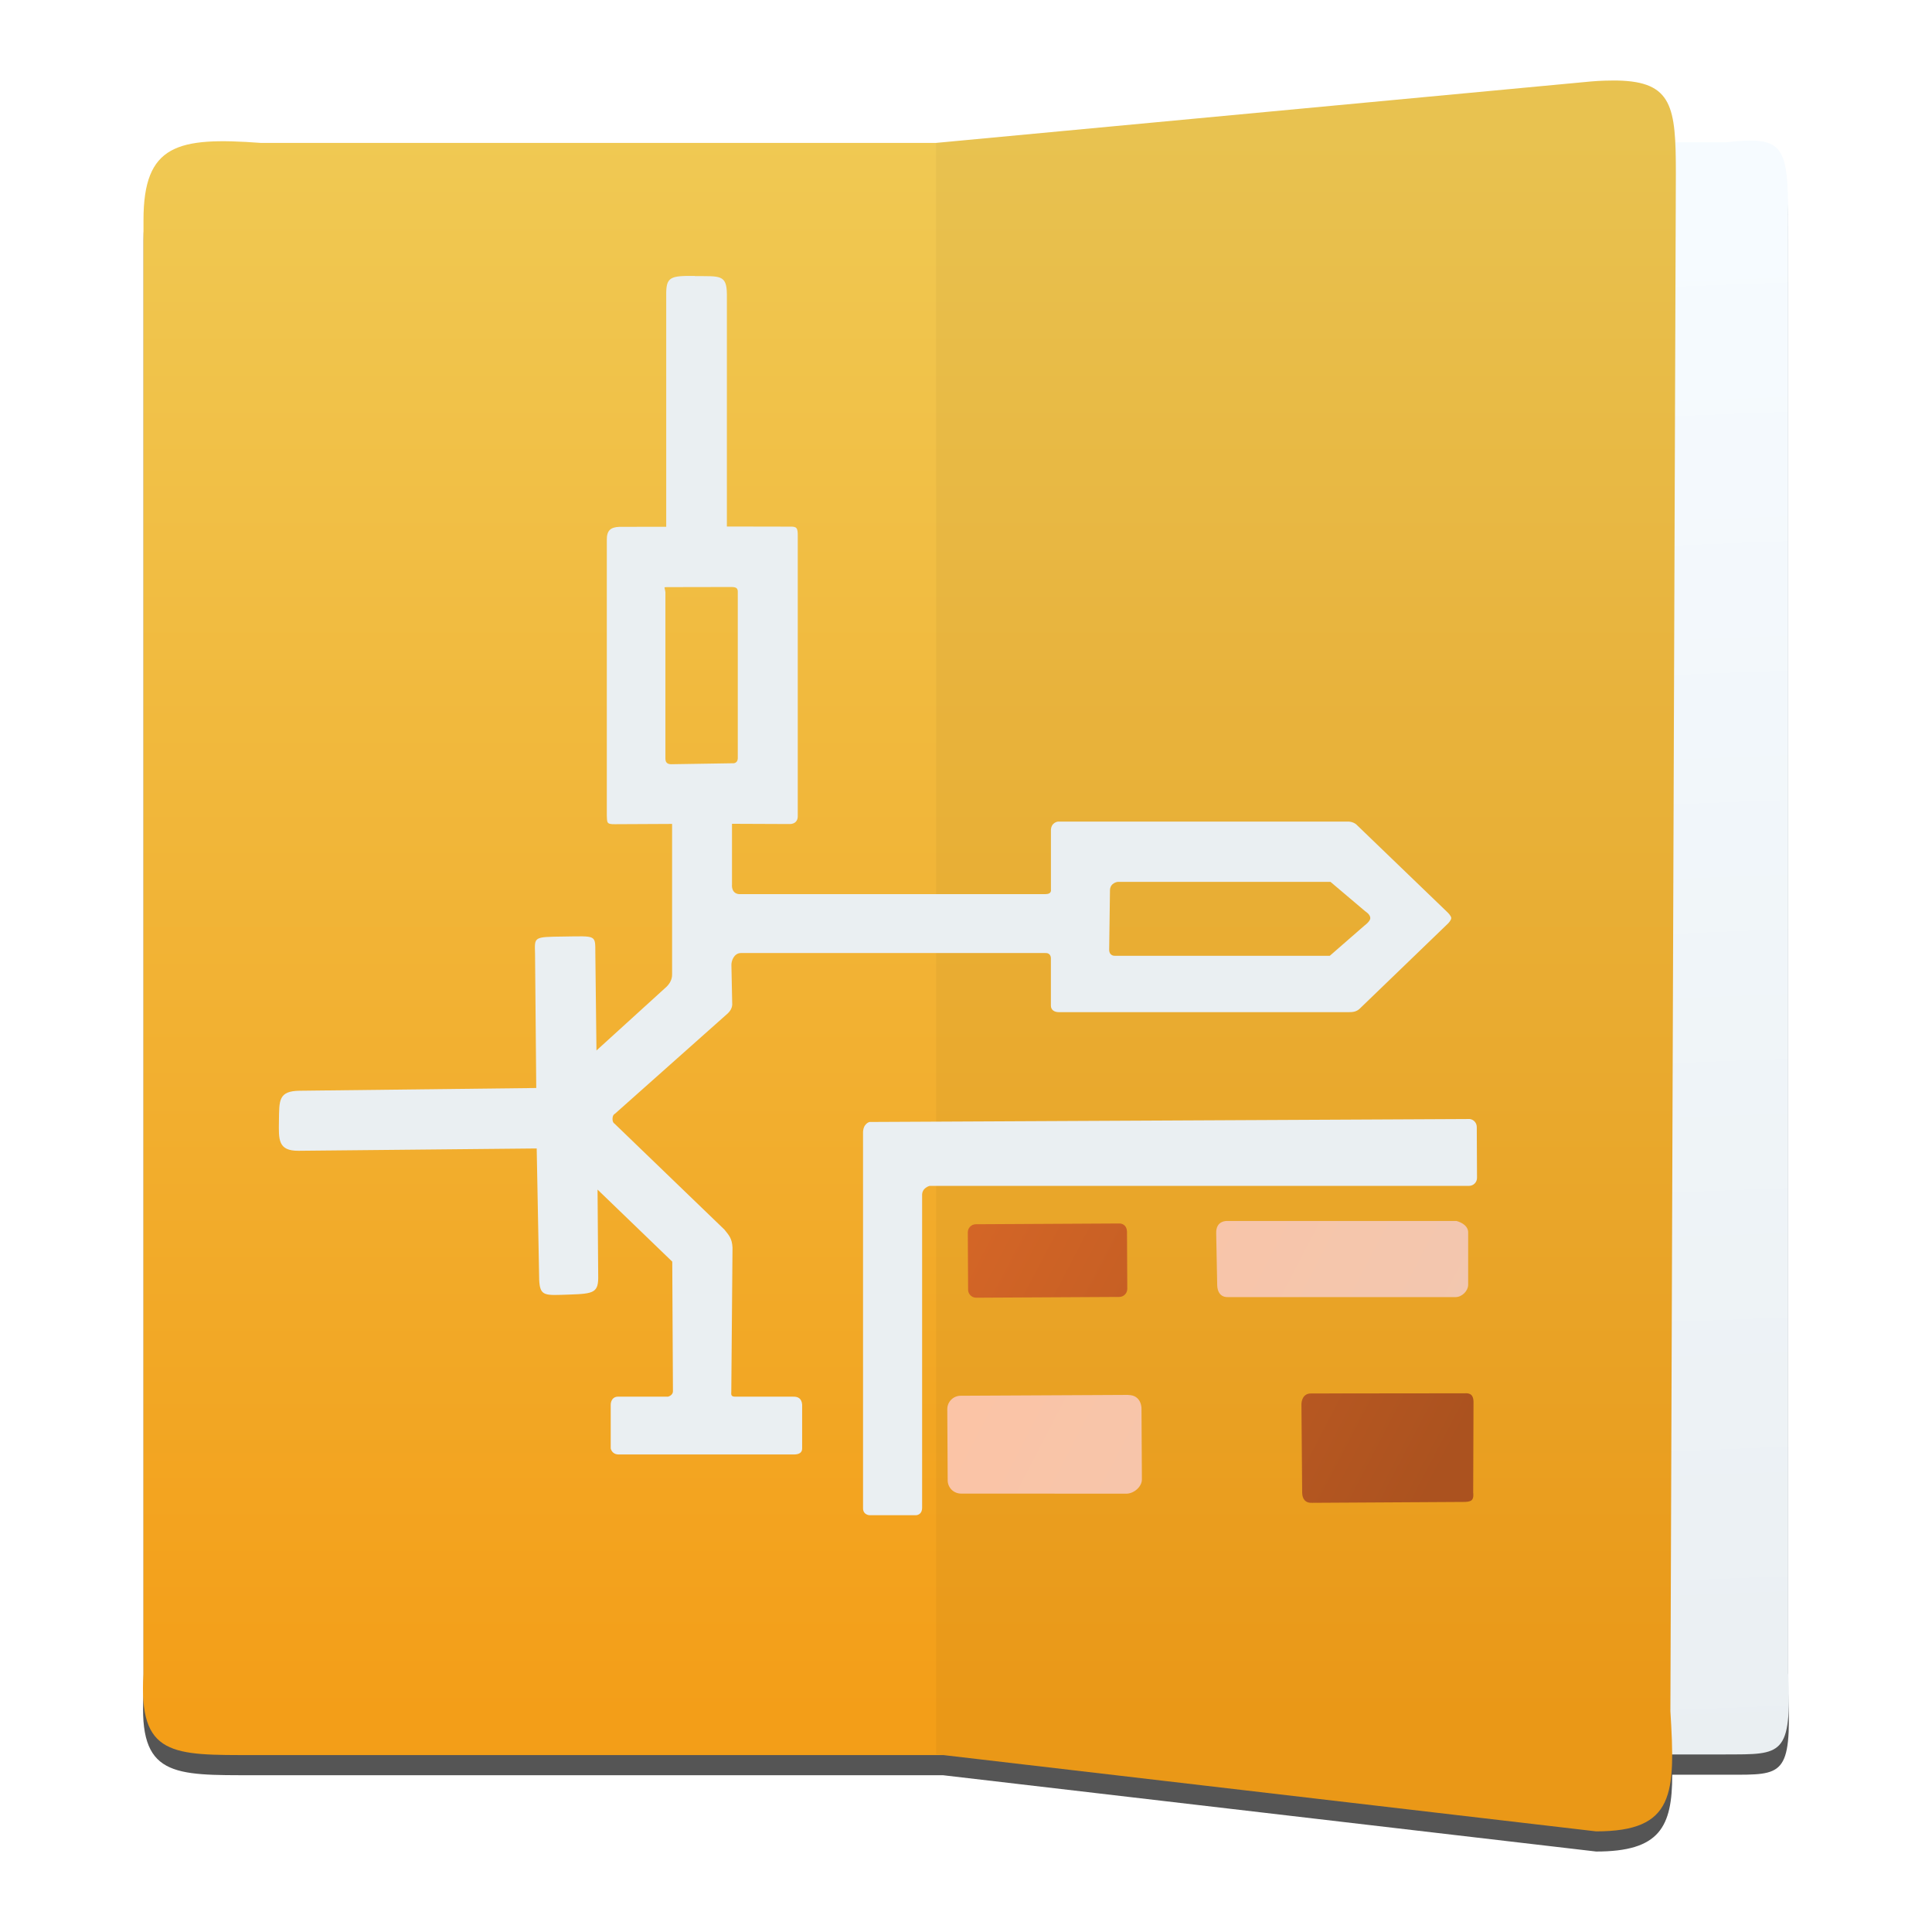
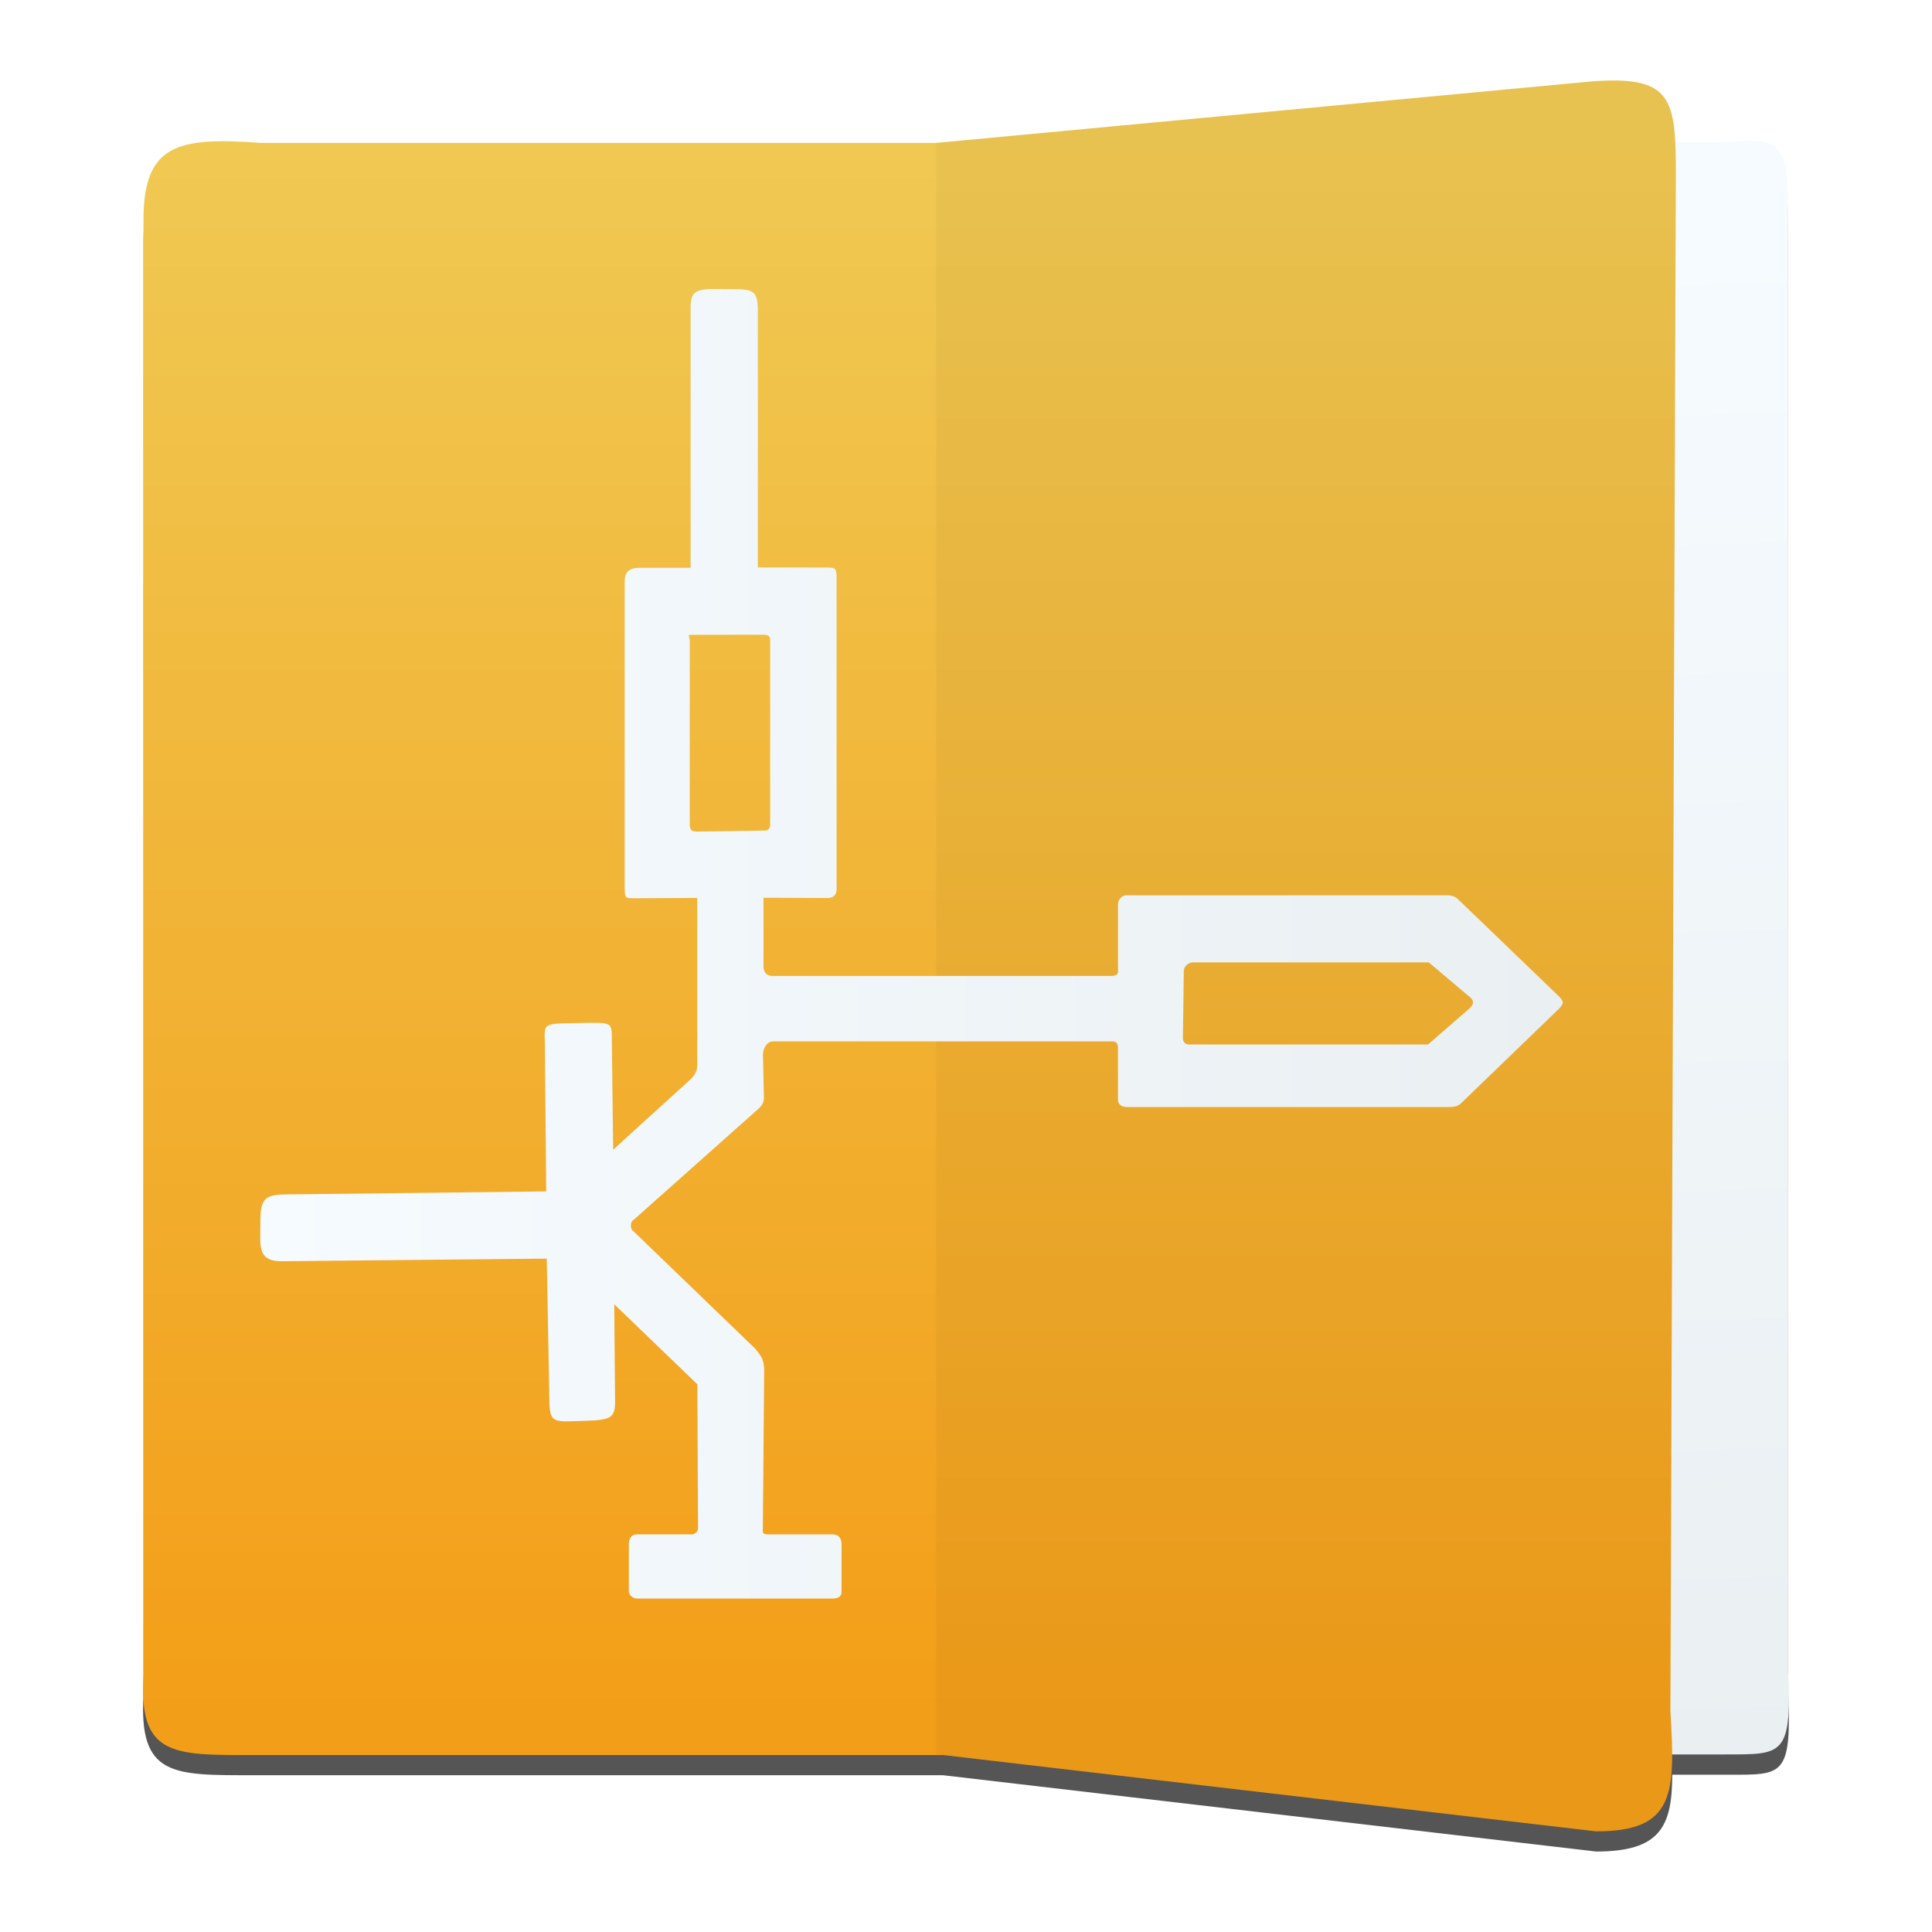
<svg xmlns="http://www.w3.org/2000/svg" xmlns:xlink="http://www.w3.org/1999/xlink" height="48" width="48">
-   <linearGradient id="a" gradientUnits="userSpaceOnUse" x1="6.85" x2="36.892" xlink:href="#e" y1="6.734" y2="38.429" />
-   <linearGradient id="b" gradientUnits="userSpaceOnUse" x1="23.29" x2="36.04" y1="29.167" y2="35.785">
-     <stop offset="0" stop-color="#fec3a3" />
-     <stop offset="1" stop-color="#f1c7b0" />
-   </linearGradient>
-   <linearGradient id="c" gradientTransform="matrix(.9999863 -.00523596 .00523596 .9999863 -.560317 -1.141951)" gradientUnits="userSpaceOnUse" x1="23.966" x2="36.602" y1="30.387" y2="37.073">
-     <stop offset="0" stop-color="#d76727" />
-     <stop offset="1" stop-color="#ab521f" />
-   </linearGradient>
-   <linearGradient id="d" gradientTransform="matrix(1.117086 0 0 1.083516 -2.486525 -85.74248)" gradientUnits="userSpaceOnUse" x1="17" x2="17" y1="1036.362" y2="1012.362">
+   <linearGradient id="a" gradientTransform="matrix(1.111209 0 0 1.111209 -1.233257 -.436928)" gradientUnits="userSpaceOnUse" x1="6.928" x2="36.051" xlink:href="#c" y1="21.495" y2="21.495" />
+   <linearGradient id="b" gradientTransform="matrix(1.117086 0 0 1.083516 -2.486525 -85.74248)" gradientUnits="userSpaceOnUse" x1="17" x2="17" y1="1036.362" y2="1012.362">
    <stop offset="0" stop-color="#f39e18" />
    <stop offset="1" stop-color="#f0c953" />
  </linearGradient>
-   <linearGradient id="e" gradientTransform="matrix(.7746919 0 0 1.083516 8.842632 -85.74248)" gradientUnits="userSpaceOnUse" x1="33.462" x2="34.117" y1="1013.622" y2="1037.208">
+   <linearGradient id="c" gradientTransform="matrix(.7746919 0 0 1.083516 8.842632 -85.74248)" gradientUnits="userSpaceOnUse" x1="33.462" x2="34.117" y1="1013.622" y2="1037.208">
    <stop offset="0" stop-color="#f6fbff" />
    <stop offset="1" stop-color="#eaeff2" />
  </linearGradient>
  <g fill-rule="evenodd" transform="matrix(1.525398 0 0 1.525398 -9.824832 -1538.981)">
    <path d="m32.786 1010.546c-.128 0-.273 0-.438.015l-10.66 1v0h-10.998c-1.359-.101-1.911.024-1.911 1.256v23.678c-.085 1.351.478 1.323 1.8 1.323h11.219l10.64 1.243c1.031 0 1.24-.394 1.239-1.251h.935c.86 0 1.011.029.955-1.323v-23.678c0-1.232-.071-1.357-.955-1.256h-.885c-.036-.702-.201-.991-.94-1.007z" fill-opacity=".667" />
    <g transform="matrix(.9892184 0 0 .9892184 .094555 10.87514)">
      <path d="m27.759 1018.941c-.065 0-.138 0-.222.01l-5.389.506h-5.559c-.687-.051-.965.013-.965.635v11.968c-.043.683.242.669.91.669h5.675l5.373.628c.517 0 .622-.207.623-.633h.443c.463 0 .545.015.515-.669v-11.968c0-.623-.038-.686-.515-.635h-.418c-.019-.348-.102-.501-.472-.509z" fill-opacity=".667" />
-       <path d="m34.828 1037.794h-8.976v-26.544h8.976c.953-.102 1.03.025 1.03 1.27v23.936c.06 1.366-.103 1.337-1.03 1.337z" fill="url(#e)" />
-       <path d="m33.048 1010.233c-.13 0-.277 0-.443.016l-10.777 1.011h-11.119c-1.374-.102-1.931.026-1.931 1.27v23.936c-.086 1.366.483 1.338 1.819 1.338h11.351l10.747 1.256c1.296 0 1.307-.615 1.223-1.981l.09-25.32c0-1.089-.054-1.507-.961-1.526z" fill="url(#d)" />
+       <path d="m34.828 1037.794h-8.976v-26.544h8.976c.953-.102 1.03.025 1.03 1.27v23.936c.06 1.366-.103 1.337-1.03 1.337z" fill="url(#c)" />
+       <path d="m33.048 1010.233c-.13 0-.277 0-.443.016l-10.777 1.011h-11.119c-1.374-.102-1.931.026-1.931 1.27v23.936c-.086 1.366.483 1.338 1.819 1.338h11.351l10.747 1.256c1.296 0 1.307-.615 1.223-1.981l.09-25.32c0-1.089-.054-1.507-.961-1.526z" fill="url(#b)" />
      <path d="m32.695 1039.059-10.867-1.269v-26.531l10.777-1.01c1.333-.102 1.405.265 1.405 1.51l-.091 25.32c.084 1.366.073 1.98-1.223 1.98z" fill-opacity=".039" />
    </g>
  </g>
-   <path d="m17.261 6.856c-.608-.008-.713.026-.709.464l-0 5.768-1.163.001c-.218.009-.315.089-.313.323l0 6.854c.011.165-.016.215.204.211l1.418-.007-0 3.743c.001.112-.051.233-.176.337l-1.703 1.549-.028-2.423c-.002-.454.028-.419-.779-.408-.761.01-.73.004-.719.423l.03 3.34-5.876.068c-.535.006-.509.243-.517.752-.007.466-.024.745.492.74l5.912-.058.062 3.26c.019.424.137.39.752.37.615-.02.725-.047.714-.48l-.016-2.128 1.856 1.79.017 3.217c.001.074-.059.119-.12.138l-1.255-0c-.107.002-.168.091-.171.197l-0 1.089s.024.146.193.15l4.366-0c.111-.002.199-.039.197-.15l0-1.089c-.012-.155-.105-.199-.218-.197l-1.447-0c-.122-.001-.093-.07-.095-.138l.03-3.563c-.011-.237-.094-.314-.2-.449l-2.731-2.633s-.052-.023-.05-.122c.002-.104.061-.125.061-.125l2.786-2.478c.073-.063.139-.157.126-.279l-.019-.922c-.009-.104.059-.312.235-.313h7.567c.148-.004.135.14.135.14l-0 1.167c.001.111.09.162.201.162h7.182c.11.001.203-.006.288-.085l2.2-2.122s.077-.08.076-.131c-.001-.056-.091-.141-.091-.141l-2.274-2.19c-.086-.067-.189-.066-.189-.066h-7.217s-.183.019-.175.234v1.443c.016.113-.07.125-.155.126l-7.546 0c-.252.015-.223-.238-.223-.238v-1.51l1.437.006c.121 0.0.204-.075.197-.205v-6.94c.003-.217-.023-.248-.197-.244l-1.564-.003 0-5.771c-.003-.5-.185-.443-.793-.451zm.92 7.728c.102.003.156.023.149.138l-0 4.088c.009.17-.124.153-.124.153l-1.535.024c-.1-.004-.14-.049-.139-.148l-0-4.122c-.013-.131-.063-.131.048-.13zm14.875 7.326.863.731s.128.076.126.172c-.002.079-.147.184-.147.184l-.859.749-5.339-0s-.139.013-.143-.148l.02-1.475c.001-.192.191-.213.191-.213zm3.473 5.894c-.013-.003-.027-.003-.041-.002l-14.884.073s-.173.038-.162.293l0 9.295c-.005.178.162.182.162.182h1.149s.155.005.157-.186l0-7.749c-.014-.201.187-.247.187-.247l13.4 0c.111-.001.2-.09.199-.201l-.006-1.262c-.001-.097-.068-.178-.16-.196z" fill="url(#a)" />
-   <path d="m27.833 30.398c-.011-.002-.022-.001-.033-.001l-3.556.019c-.111.001-.199.09-.199.201.003.475.005.95.007 1.426.001.109.09.197.199.198l3.557-.019c.111-.001.199-.09.199-.201l-.007-1.424c-.007-.136-.088-.189-.167-.199zm8.623 4.218c-.016-.002-.034-.001-.053-0l-3.834.004c-.185.001-.243.164-.235.308l.018 2.154c.001.166.087.268.257.255l3.793-.022c.198-.008.212-.083.199-.242l.008-2.247c-.004-.124-.042-.198-.154-.209z" fill="url(#c)" />
-   <path d="m36.187 30.335h-5.69s-.29-.025-.281.303l.025 1.292c.004.17.084.299.263.296l5.664 0c.155-.003.301-.15.308-.296l0-1.292c.017-.232-.29-.303-.29-.303zm-8.16 4.321-4.16.021c-.184.001-.333.15-.332.335l.01 1.766c.001.184.149.33.333.33l4.108.002c.184-.001.385-.171.384-.355l-.01-1.766s.004-.331-.333-.331z" fill="url(#b)" />
+   <path d="m17.946 7.181c-.676-.009-.792.029-.788.517v6.409h-1.291c-.242.01-.349.101-.347.36v7.616c.013.184-.018.239.226.234l1.576-.009v4.161c.001.124-.056.258-.195.373l-1.893 1.721-.033-2.691c-.002-.505.031-.466-.866-.454-.846.011-.811.005-.799.471l.035 3.711-6.531.076c-.595.006-.565.27-.573.836-.008.518-.029.828.545.823l6.572-.065.067 3.622c.021.472.152.432.836.41.684-.022.807-.051.794-.532l-.02-2.366 2.064 1.988.017 3.575c.001.083-.064.133-.132.154h-1.396c-.119.002-.187.101-.191.219v1.209s.028.163.215.167h4.851c.123-.002.221-.044.219-.167v-1.209c-.014-.172-.115-.221-.241-.219h-1.608c-.135-.002-.105-.079-.106-.154l.033-3.959c-.012-.263-.104-.349-.221-.499l-3.034-2.926s-.059-.027-.056-.137c.002-.116.067-.139.067-.139l3.095-2.754c.082-.07.156-.175.141-.31l-.022-1.024c-.01-.116.066-.347.26-.347h8.41c.165-.005.15.156.15.156v1.296c.001.123.1.181.224.18h7.98c.123.001.226-.006.319-.093l2.444-2.359s.086-.089.085-.145c-.001-.062-.1-.156-.1-.156l-2.528-2.433c-.096-.074-.211-.074-.211-.074h-8.019s-.201.019-.193.258v1.604c.018.125-.08.14-.174.141h-8.384c-.28.017-.25-.265-.25-.265v-1.678l1.597.007c.135 0.0.226-.083.219-.228v-7.711c.003-.241-.025-.275-.219-.271l-1.738-.004v-6.413c-.003-.556-.205-.492-.881-.501zm1.022 8.588c.113.004.174.027.167.154v4.543c.009.189-.139.169-.139.169l-1.704.026c-.112-.004-.156-.056-.156-.165v-4.579c-.014-.146-.07-.146.054-.145zm10.656 8.141h5.875l.959.812s.141.084.139.191c-.002.088-.163.206-.163.206l-.955.831h-5.932s-.153.014-.158-.165l.022-1.639c.001-.213.213-.237.213-.237z" fill="url(#a)" stroke-width="1.111" />
</svg>
